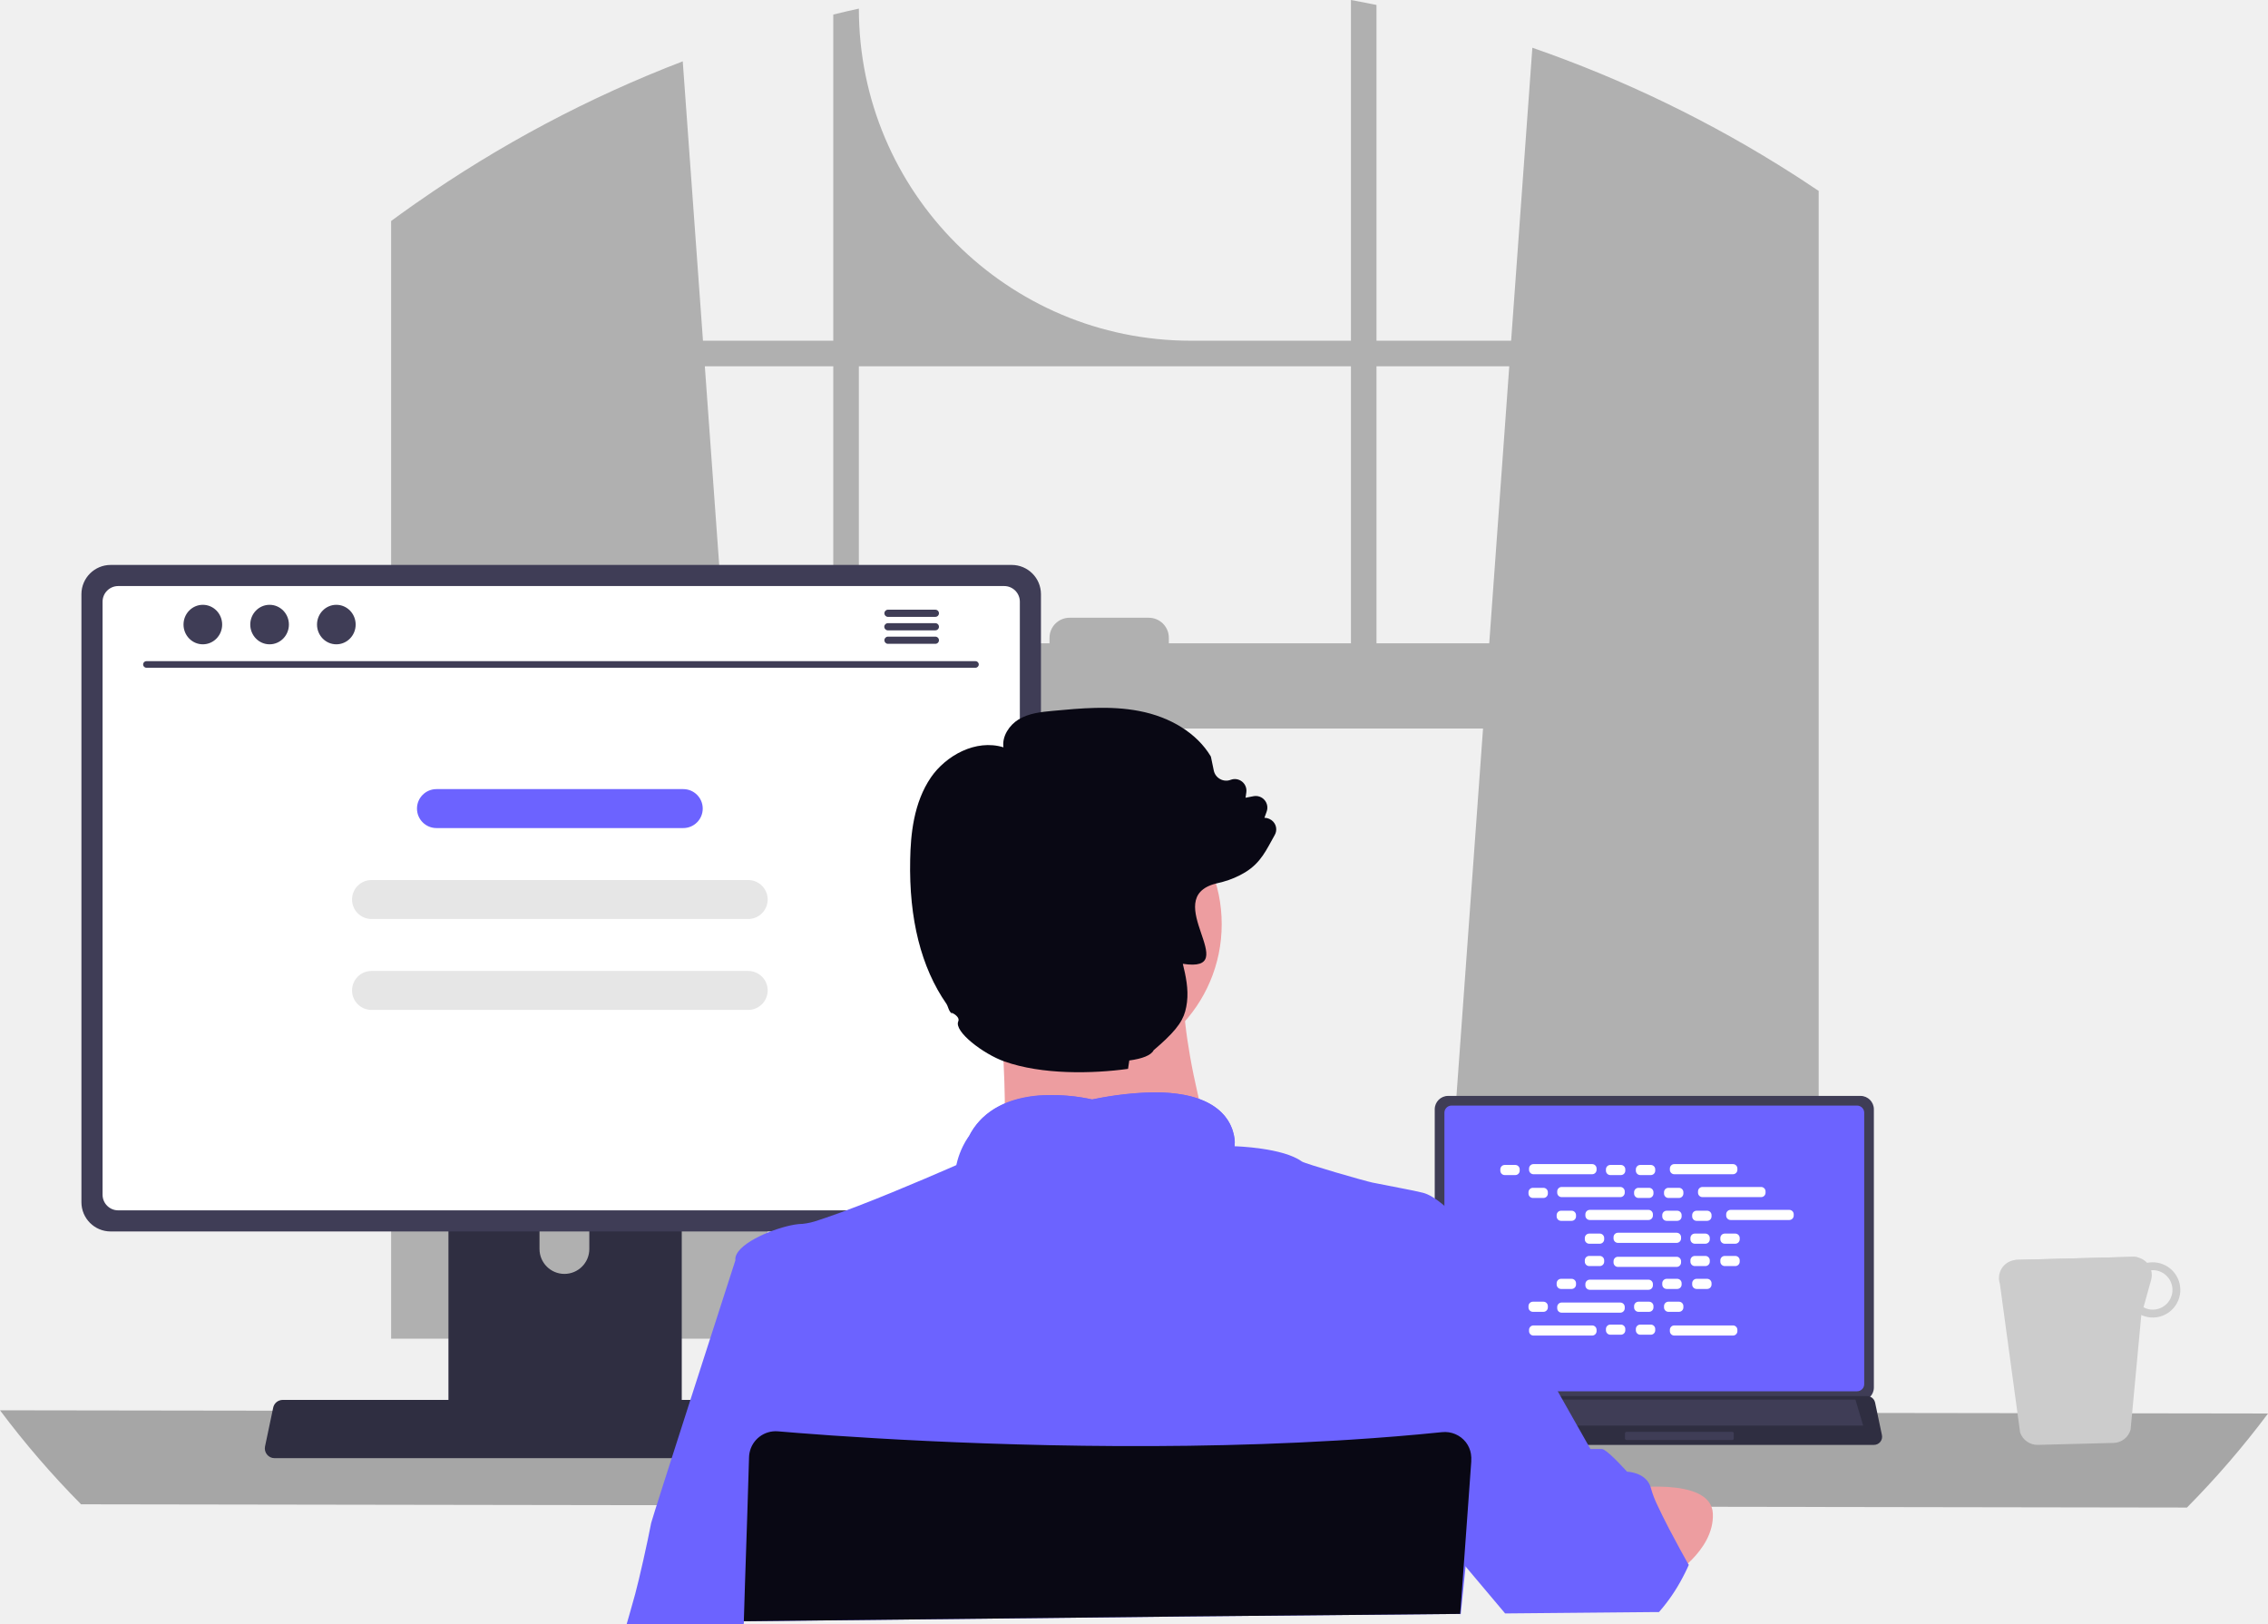
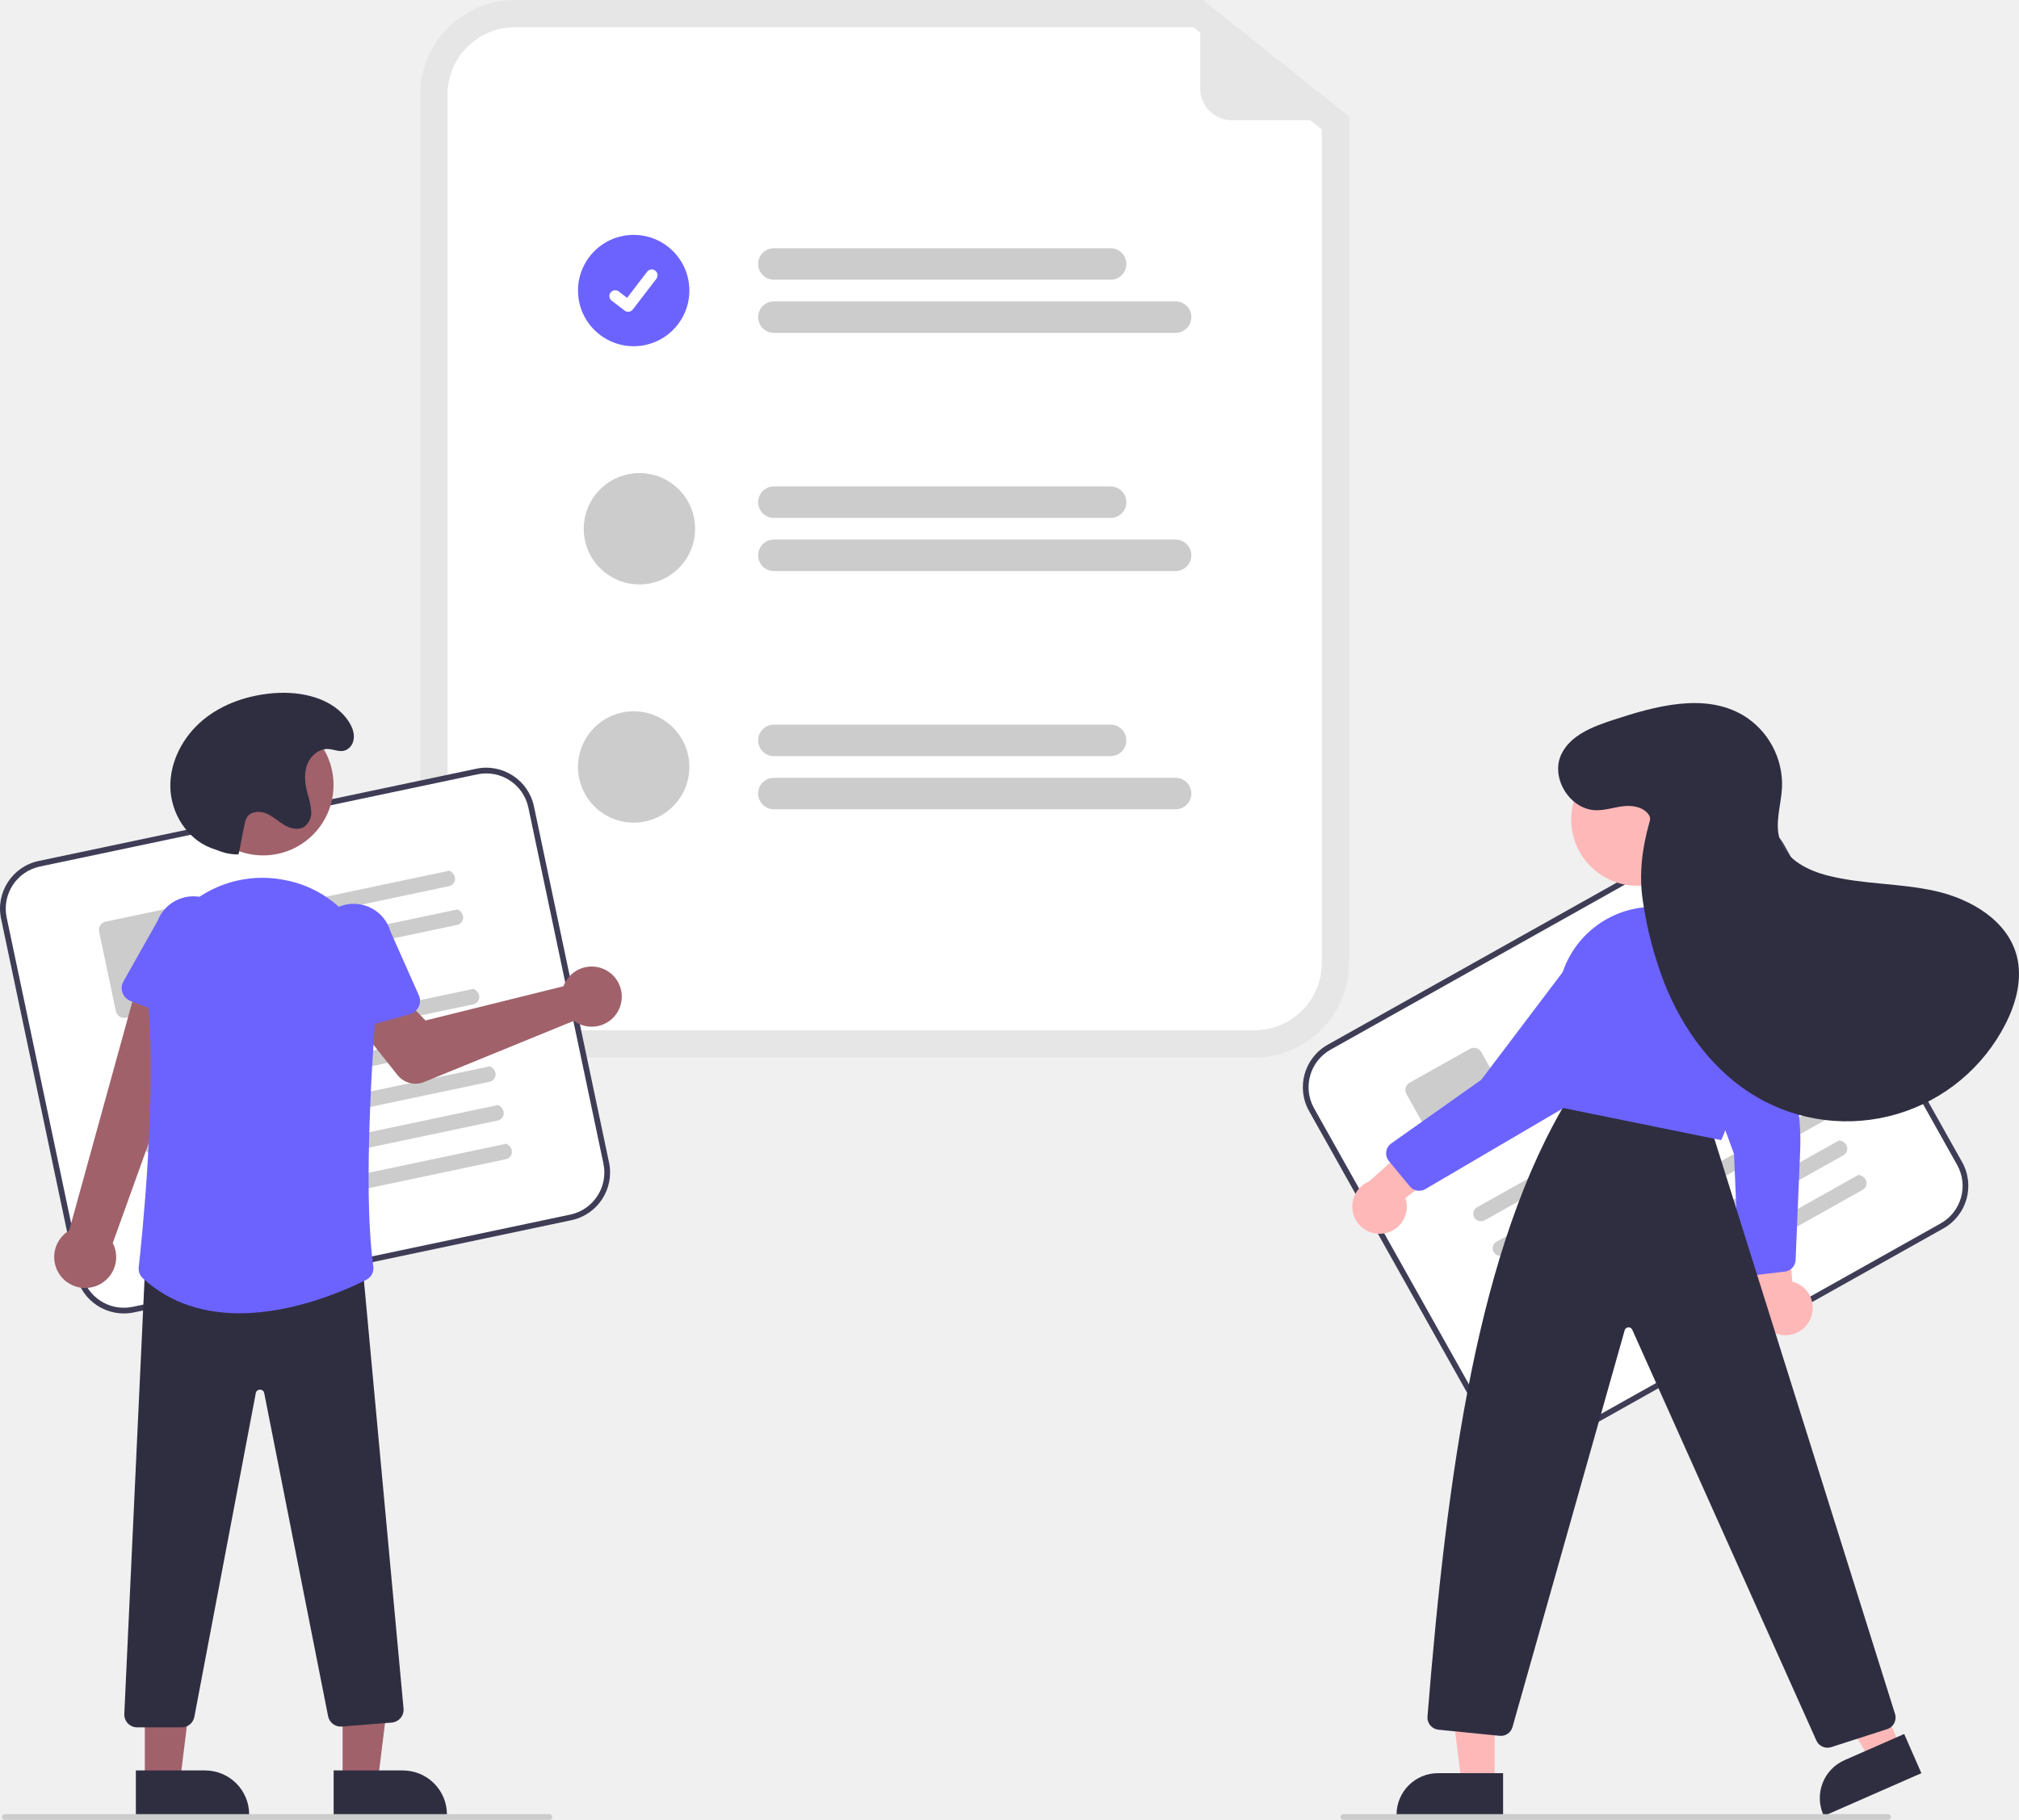
- <svg xmlns="http://www.w3.org/2000/svg" width="800" height="572.62" viewBox="0 0 800 572.62" role="img" artist="Katerina Limpitsouni" source="https://undraw.co/">
-   <g transform="translate(-28.583 -435)">
-     <path d="M878.163,227.233c-1-.664-2-1.294-3-1.936a435.517,435.517,0,0,0-91.985-44.589l-7.491,103.335H728.2V165.624c-2.989-.618-6-1.2-9.014-1.752V284.043H662.753A117.137,117.137,0,0,1,545.616,166.906h0c-3.024.653-6.025,1.352-9.026,2.1V284.043H490.627l-7.136-98.536a436.225,436.225,0,0,0-93.851,49.858c-.5.344-1.008.7-1.5,1.042-2.531,1.775-5.028,3.585-7.514,5.418V636.049H516.089l-2.394-33.158L500.523,420.835H765.779L752.607,602.891l-2.394,33.158H884.176V231.219Q881.186,229.192,878.163,227.233ZM536.591,390.769H498.347l-7.067-97.7h45.311Zm182.595,0H654.953v-1.936a7.078,7.078,0,0,0-7.09-7.078H619.939a7.075,7.075,0,0,0-7.078,7.078v1.936H545.616v-97.7H719.186Zm9.014,0v-97.7h46.834l-7.067,97.7Z" transform="translate(-214.08 271.129)" fill="#b0b0b0" />
-     <path d="M206.59,598.162a316.829,316.829,0,0,0,28.591,33.158L978,632.466a316.84,316.84,0,0,0,28.591-33.159Z" transform="translate(-178.007 334.261)" fill="#a6a6a6" />
-     <path d="M702.02,506.061v98.163a4.721,4.721,0,0,0,4.718,4.718H852.2a4.722,4.722,0,0,0,4.718-4.718V506.061a4.724,4.724,0,0,0-4.718-4.713H706.738a4.724,4.724,0,0,0-4.718,4.713Z" transform="translate(-167.359 320.188)" fill="#3f3d56" />
-     <path d="M705,506.849v95.73a2.526,2.526,0,0,0,2.521,2.521h143.04a2.526,2.526,0,0,0,2.521-2.521v-95.73a2.527,2.527,0,0,0-2.521-2.527H707.521A2.527,2.527,0,0,0,705,506.849Z" transform="translate(-166.926 320.62)" fill="#6c63ff" />
-     <path d="M699.446,609.93A2.829,2.829,0,0,0,701.672,611H857.433a2.866,2.866,0,0,0,2.8-3.454l-2.418-11.485a2.871,2.871,0,0,0-1.785-2.082,2.775,2.775,0,0,0-1.017-.192H704.08a2.776,2.776,0,0,0-1.017.192,2.871,2.871,0,0,0-1.785,2.082l-2.418,11.485a2.864,2.864,0,0,0,.585,2.389Z" transform="translate(-167.827 333.625)" fill="#2f2e41" />
-     <rect width="4.797" height="2.878" rx="0.488" transform="translate(542.16 932.354) rotate(180)" fill="#3f3d56" />
-     <rect width="4.797" height="2.878" rx="0.488" transform="translate(542.274 937.151) rotate(180)" fill="#3f3d56" />
-     <path d="M.559,0H37.82a.559.559,0,0,1,.559.559v1.76a.559.559,0,0,1-.559.559H.559A.559.559,0,0,1,0,2.319V.559A.559.559,0,0,1,.559,0Z" transform="translate(640.14 942.909) rotate(180)" fill="#3f3d56" />
-     <rect width="6.833" height="3.576" rx="1.561" transform="translate(557.798 845.887)" fill="#fff" />
-     <rect width="6.833" height="3.576" rx="1.561" transform="translate(595.05 845.887)" fill="#fff" />
-     <rect width="6.833" height="3.576" rx="1.561" transform="translate(605.604 845.887)" fill="#fff" />
-     <rect width="23.819" height="3.576" rx="1.561" transform="translate(567.931 845.588)" fill="#fff" />
-     <rect width="23.819" height="3.576" rx="1.561" transform="translate(617.599 845.588)" fill="#fff" />
-     <rect width="6.833" height="3.576" rx="1.561" transform="translate(567.732 853.957)" fill="#fff" />
-     <rect width="6.833" height="3.576" rx="1.561" transform="translate(604.983 853.957)" fill="#fff" />
-     <rect width="6.833" height="3.576" rx="1.561" transform="translate(615.538 853.957)" fill="#fff" />
-     <rect width="23.819" height="3.576" rx="1.561" transform="translate(577.865 853.659)" fill="#fff" />
-     <rect width="23.819" height="3.576" rx="1.561" transform="translate(627.532 853.659)" fill="#fff" />
-     <rect width="6.833" height="3.576" rx="1.561" transform="translate(577.666 862.029)" fill="#fff" />
-     <rect width="6.833" height="3.576" rx="1.561" transform="translate(614.916 862.029)" fill="#fff" />
-     <rect width="6.833" height="3.576" rx="1.561" transform="translate(625.471 862.029)" fill="#fff" />
-     <rect width="23.819" height="3.576" rx="1.561" transform="translate(587.798 861.73)" fill="#fff" />
-     <rect width="23.819" height="3.576" rx="1.561" transform="translate(637.466 861.73)" fill="#fff" />
-     <rect width="6.833" height="3.576" rx="1.561" transform="translate(587.599 870.099)" fill="#fff" />
-     <rect width="6.833" height="3.576" rx="1.561" transform="translate(624.85 870.099)" fill="#fff" />
-     <rect width="6.833" height="3.576" rx="1.561" transform="translate(635.404 870.099)" fill="#fff" />
-     <rect width="23.819" height="3.576" rx="1.561" transform="translate(597.732 869.801)" fill="#fff" />
-     <rect width="6.833" height="3.576" rx="1.561" transform="translate(595.05 902.193)" fill="#fff" />
-     <rect width="6.833" height="3.576" rx="1.561" transform="translate(605.604 902.193)" fill="#fff" />
-     <rect width="23.819" height="3.576" rx="1.561" transform="translate(617.599 902.491)" fill="#fff" />
-     <rect width="6.833" height="3.576" rx="1.561" transform="translate(557.798 902.193)" fill="#fff" />
-     <rect width="23.819" height="3.576" rx="1.561" transform="translate(567.931 902.491)" fill="#fff" />
-     <rect width="6.833" height="3.576" rx="1.561" transform="translate(567.732 894.122)" fill="#fff" />
-     <rect width="6.833" height="3.576" rx="1.561" transform="translate(604.983 894.122)" fill="#fff" />
-     <rect width="6.833" height="3.576" rx="1.561" transform="translate(615.538 894.122)" fill="#fff" />
-     <rect width="23.819" height="3.576" rx="1.561" transform="translate(577.865 894.42)" fill="#fff" />
-     <rect width="6.833" height="3.576" rx="1.561" transform="translate(577.666 886.051)" fill="#fff" />
-     <rect width="6.833" height="3.576" rx="1.561" transform="translate(614.916 886.051)" fill="#fff" />
-     <rect width="6.833" height="3.576" rx="1.561" transform="translate(625.471 886.051)" fill="#fff" />
-     <rect width="23.819" height="3.576" rx="1.561" transform="translate(587.798 886.349)" fill="#fff" />
-     <rect width="6.833" height="3.576" rx="1.561" transform="translate(587.599 877.98)" fill="#fff" />
-     <rect width="6.833" height="3.576" rx="1.561" transform="translate(624.85 877.98)" fill="#fff" />
-     <rect width="6.833" height="3.576" rx="1.561" transform="translate(635.404 877.98)" fill="#fff" />
-     <rect width="23.819" height="3.576" rx="1.561" transform="translate(597.732 878.278)" fill="#fff" />
-     <path d="M398.28,501.855V619.324h82.295V501.855a3.949,3.949,0,0,0-2.783-3.78,3.636,3.636,0,0,0-1.18-.183H402.254A3.967,3.967,0,0,0,398.28,501.855ZM430.4,542.218a8.785,8.785,0,1,1,17.57,0v13.63a8.785,8.785,0,1,1-17.57,0Z" transform="translate(-211.513 319.685)" fill="#2f2e41" />
-     <path d="M398.06,600.632V611.96a2.229,2.229,0,0,0,2.211,2.222h78.378a2.222,2.222,0,0,0,2.211-2.222V600.632Z" transform="translate(-211.545 334.62)" fill="#3f3d56" />
-     <path d="M285.25,348.139V562.621a10.316,10.316,0,0,0,10.308,10.308H613.4a10.316,10.316,0,0,0,10.308-10.308V348.139a10.322,10.322,0,0,0-10.308-10.3H295.558a10.321,10.321,0,0,0-10.308,10.3Z" transform="translate(-227.944 296.419)" fill="#3f3d56" />
-     <path d="M291.76,349.863V559.03a5.519,5.519,0,0,0,5.509,5.509H609.806a5.519,5.519,0,0,0,5.509-5.509V349.863a5.521,5.521,0,0,0-5.509-5.521H297.269A5.521,5.521,0,0,0,291.76,349.863Z" transform="translate(-226.998 297.364)" fill="#fff" />
-     <path d="M342.5,614.239a3.377,3.377,0,0,0,2.657,1.271H531.094a3.422,3.422,0,0,0,3.344-4.123l-2.886-13.71a3.428,3.428,0,0,0-2.13-2.485,3.313,3.313,0,0,0-1.214-.229H348.03a3.316,3.316,0,0,0-1.214.229,3.427,3.427,0,0,0-2.13,2.485l-2.886,13.71A3.419,3.419,0,0,0,342.5,614.239Z" transform="translate(-219.734 333.796)" fill="#2f2e41" />
-     <path d="M597.848,369.794H305.409a1.163,1.163,0,1,1,0-2.326h292.44a1.163,1.163,0,1,1,0,2.326Z" transform="translate(-225.183 300.726)" fill="#3f3d56" />
-     <ellipse cx="6.815" cy="6.967" rx="6.815" ry="6.967" transform="translate(93.317 648.321)" fill="#3f3d56" />
-     <ellipse cx="6.815" cy="6.967" rx="6.815" ry="6.967" transform="translate(116.861 648.321)" fill="#3f3d56" />
-     <ellipse cx="6.815" cy="6.967" rx="6.815" ry="6.967" transform="translate(140.405 648.321)" fill="#3f3d56" />
-     <path d="M0,0H138.582l2.729,9.163H0Z" transform="translate(544.477 928.654)" fill="#3f3d56" />
-     <path d="M550.486,351.622H533.763a1.266,1.266,0,0,0,0,2.531h16.722a1.266,1.266,0,1,0,0-2.531Z" transform="translate(-191.998 298.422)" fill="#3f3d56" />
-     <path d="M550.489,355.772H533.767a1.266,1.266,0,1,0,0,2.532h16.722a1.266,1.266,0,1,0,0-2.531Z" transform="translate(-192.002 299.025)" fill="#3f3d56" />
-     <path d="M550.486,359.922H533.763a1.266,1.266,0,0,0,0,2.531h16.722a1.266,1.266,0,1,0,0-2.531Z" transform="translate(-191.998 299.629)" fill="#3f3d56" />
-     <g transform="translate(733.68 878.293)">
-       <path d="M900.245,605.468a6.468,6.468,0,0,0,6.233,4.366l26.706-.687a6.38,6.38,0,0,0,6.029-4.695l3.779-40.411a9.873,9.873,0,0,0,4.272.878,9.739,9.739,0,0,0-.489-19.472,8.249,8.249,0,0,0-1.75.182,6.6,6.6,0,0,0-4.913-2.12l-41.079,1.061a5.89,5.89,0,0,0-1.013.126,6.416,6.416,0,0,0-4.912,8.331Zm43.522-44.17,2.689-9.63a6.557,6.557,0,0,0,.021-3.4c.13,0,.246-.062.376-.062a6.966,6.966,0,1,1,.326,13.929A6.556,6.556,0,0,1,943.767,561.3Z" transform="translate(-892.779 -543.508)" fill="#cccccc" />
-       <path d="M897.978,544.7c.875,5,10.715,8.522,22.546,7.911,10.88-.5,19.776-4.322,21.406-8.849a6.072,6.072,0,0,0-1.859-.248l-41.079,1.061a5.9,5.9,0,0,0-1.013.126Z" transform="translate(-892.737 -543.508)" fill="#cccccc" />
-     </g>
-     <g transform="translate(250.837 684.649)">
-       <path d="M608.259,538.318s-88.873,10.718-80.387,0c3.073-3.877,3.921-15.363,3.751-28.448-.054-3.975-.2-8.092-.4-12.192-.983-19.65-3.349-38.854-3.349-38.854s77.708-36.621,68.776-7.592c-3.573,11.728-2.4,28.2.313,43.659.795,4.511,1.715,8.932,2.68,13.13A307.827,307.827,0,0,0,608.259,538.318Z" transform="translate(-399.458 -372.022)" fill="#ed9da0" />
-       <path d="M424.283,703.042v-.75l156.862-1.706,95.572-.893h.268l-.1,1.322.134-1.322h.17v-.152l1.224-12.013.464-4.546.143-1.42.125-1.188,5.52-18.409,5.52-18.382,4.645-15.479,7.092-23.652s-4.019-9.379-6.252-12.058-11-21.856-11-21.856-12.523-17.292-20.856-19.382c-3.492-.893-10.388-2.081-17.712-3.573-2.742-.554-23.758-6.624-25.009-7.467-6.565-4.814-23.018-5.359-23.652-5.359h0a.382.382,0,0,1,0-.063v-.08a9.146,9.146,0,0,0,0-1.125,7.175,7.175,0,0,0-.08-1.25,1.127,1.127,0,0,0-.063-.447c-.045-.322-.1-.661-.179-1.018a4.473,4.473,0,0,0-.107-.473,15.378,15.378,0,0,0-1.117-3.117c-.063-.143-.143-.295-.214-.438a16.294,16.294,0,0,0-1.518-2.349c-.116-.152-.241-.313-.375-.464a17.487,17.487,0,0,0-2.43-2.358c-.241-.188-.491-.384-.75-.563a4.172,4.172,0,0,0-.456-.322l-.795-.518-.741-.429c-.652-.357-1.34-.706-2.09-1.036-.232-.107-.482-.205-.732-.3s-.643-.25-.974-.375h-.054l-.67-.268c-.509-.17-1.027-.322-1.572-.473l-.831-.214-.893-.205-.893-.188c-.893-.179-1.849-.339-2.849-.464l-1.018-.125-1.045-.107-1.081-.089-1.536-.089-1.786-.063a111.389,111.389,0,0,0-23.448,2.494,64.549,64.549,0,0,0-16.3-1.5h-.777l-.893.054H528.6l-1.152.107a8.563,8.563,0,0,0-1.161.134c-.384.054-.786.1-1.17.161l-.589.1c-.581.1-1.17.205-1.786.33q-.295.054-.589.134c-.777.17-1.554.375-2.322.607-.384.107-.768.232-1.152.366-.2.054-.384.125-.572.2l-.572.205-.563.223-.67.268c-.339.143-.67.295-1,.456-.188.08-.375.17-.554.268s-.366.179-.536.277a24.783,24.783,0,0,0-5.547,3.912l-.456.438-.447.456c-.152.152-.295.313-.438.473a21.268,21.268,0,0,0-1.626,2.01c-.143.188-.277.375-.411.572a23.843,23.843,0,0,0-1.536,2.608c-.143.188-.277.375-.411.572a23.843,23.843,0,0,0-1.536,2.608c-.116.214-.223.438-.33.652a29.205,29.205,0,0,0-1.786,4.689q-.25.893-.456,1.786s-18.909,8.343-34.593,14.381c-4.171,1.608-8.1,3.064-11.388,4.162-.956.321-1.849.616-2.68.893a23.849,23.849,0,0,1-5.582,1.286,17.553,17.553,0,0,0-2.68.25c-7.208,1.17-19.561,6.252-20.91,11.353a3.294,3.294,0,0,0-.089,1.25s-29.377,90.954-29.7,92.624c-1.3,6.806-4.2,19.766-5.627,25.009-1.063,3.912-2.608,9.271-3.671,12.951a1.253,1.253,0,0,1-.089.313l40.042-.393v.75h.125Z" transform="translate(-384.17 -380.107)" fill="#6c63ff" />
-       <path d="M611.55,533.527c-25.9,4.77-74.671,3.742-95.75,3.019,7.726-27.689,45.4-18.275,45.4-18.275C607.835,508.964,611.407,528.275,611.55,533.527Z" transform="translate(-398.229 -380.111)" fill="#6c63ff" />
-       <path d="M776.94,672.225s30.511-4.689,31.11,8.709-15.559,22.758-15.559,22.758Z" transform="translate(-426.121 -396.736)" fill="#ed9da0" />
-       <path d="M791.874,692.2s-.795,1.893-2.26,4.636a61.634,61.634,0,0,1-8.039,11.763l-.241.259h-1.447l-51.573.473h-1.233l-.152-.179-10-11.87-3.769-4.475-.152-.188-.321-.375-.179-.214-.232-.277-7.333-8.7,2.68-11.165,4.564-18.811.116-.456.893-3.573.634-2.68,2.126-8.735,7.288-30.056,12.951,6.7L749.85,638.4l7.333,12.951H761.2c.759,0,2.5,1.465,4.252,3.153.625.6,1.25,1.233,1.786,1.786,1.59,1.643,2.849,3.055,2.849,3.055s6.511.143,8.262,5.27a6.249,6.249,0,0,1,.223.759,35.994,35.994,0,0,0,2.26,5.859c1.152,2.51,2.6,5.359,4.064,8.208,2.724,5.225,5.493,10.2,6.511,12l.125.223Z" transform="translate(-418.431 -389.916)" fill="#6c63ff" />
-       <path d="M429.08,717.336v-.75l156.862-1.706,95.572-.893h.268v-.152l.893-12,.384-5.359,1.465-20.2,1.152-15.988v-.393a9.484,9.484,0,0,0-.1-2.206.269.269,0,0,0,0-.089,9.282,9.282,0,0,0-1.786-4.144,9.414,9.414,0,0,0-8.414-3.573c-10.817,1.108-21.74,1.992-32.673,2.68-1.492.107-2.983.2-4.466.277-70.509,4.189-140.383.795-178.192-1.786l-2.68-.2c-6.547-.465-12.022-.893-16.238-1.259a9.414,9.414,0,0,0-10.039,7.619,9.827,9.827,0,0,0-.161,1.465l-.607,19.793-.831,25.072-.393,12.826v1Z" transform="translate(-388.967 -394.4)" fill="#090814" />
-       <ellipse cx="51.737" cy="51.737" rx="51.737" ry="51.737" transform="translate(105.21 24.575)" fill="#ed9da0" />
-       <path d="M670.988,405.522a4.365,4.365,0,0,0-3.123-1.382l.778-2.16a4.1,4.1,0,0,0-4.6-5.457l-2.833.546.267-1.893a4.1,4.1,0,0,0-5.492-4.435,4.373,4.373,0,0,1-3.762-.267,4.466,4.466,0,0,1-2.229-3.031l-.987-4.76-.1-.255c-4.807-8.012-14.049-13.84-25.359-15.977-10.067-1.916-20.389-.94-30.34-.023-3.948.372-8.406.79-12.122,3.065-3.158,1.951-5.829,5.852-5.283,9.788-9.811-3.007-20.331,3-25.544,10.566-6.177,9.01-7.187,20.3-7.35,29.12-.441,20.877,3.867,37.957,12.772,50.775.65.929.813,2.868,2.1,3.518l-.267-.43c1.44.72,2.9,1.881,2.357,3.123-1.567,3.576,8.848,11.483,16.186,14.1,13.388,4.772,31.187,4.366,43.7,2.647l.441-2.961c4.517-.615,7.7-1.788,8.592-3.623,1.579-1.347,2.926-2.554,4.1-3.669l.012-.012c.023-.023.07-.058.093-.081,5.655-5.422,6.967-8.511,7.559-13.213.569-4.61-.441-9.289-1.475-13.5,21.759,3.367-8.569-23.176,11.7-28.308a6.308,6.308,0,0,1,.708-.174c.592-.139,1.184-.279,1.753-.441a30.7,30.7,0,0,0,7.8-3.332c5.666-3.448,7.536-8.023,10.462-13.178a3.978,3.978,0,0,0-.522-4.679Z" transform="translate(-444.113 -365.348)" fill="#090814" />
-     </g>
-     <g transform="translate(152.761 713.325)">
-       <path d="M6.872,0H93.92a6.872,6.872,0,1,1,0,13.744H6.872A6.872,6.872,0,0,1,6.872,0Z" transform="translate(22.907 0)" fill="#6c63ff" />
-       <path d="M6.872,0H139.735a6.872,6.872,0,0,1,0,13.744H6.872A6.872,6.872,0,0,1,6.872,0Z" transform="translate(0 32.07)" fill="#e6e6e6" />
-       <path d="M6.872,0H139.735a6.872,6.872,0,0,1,0,13.744H6.872A6.872,6.872,0,0,1,6.872,0Z" transform="translate(0 64.141)" fill="#e6e6e6" />
-     </g>
-   </g>
+ <svg xmlns="http://www.w3.org/2000/svg" width="704.362" height="635" viewBox="0 0 704.362 635" role="img" artist="Katerina Limpitsouni" source="https://undraw.co/">
+   <path d="M685.451,501.5h-258a33.037,33.037,0,0,1-33-33v-303a33.037,33.037,0,0,1,33-33H667.478l50.973,40.629V468.5A33.037,33.037,0,0,1,685.451,501.5Z" transform="translate(-247.8189 -132.5)" fill="#e6e6e6" />
+   <path d="M427.451,142a23.527,23.527,0,0,0-23.5,23.5v303a23.527,23.527,0,0,0,23.5,23.5h258a23.527,23.527,0,0,0,23.5-23.5V177.706L664.155,142Z" transform="translate(-247.8189 -132.5)" fill="#fff" />
+   <path d="M635.27,230.104H517.806a5.495,5.495,0,1,1,0-10.991h117.464a5.495,5.495,0,1,1,0,10.991Z" transform="translate(-247.8189 -132.5)" fill="#ccc" />
+   <path d="M657.939,248.651H517.806a5.495,5.495,0,1,1,0-10.991H657.939a5.495,5.495,0,1,1,0,10.991Z" transform="translate(-247.8189 -132.5)" fill="#ccc" />
+   <path d="M635.27,313.222H517.806a5.495,5.495,0,1,1,0-10.991h117.464a5.495,5.495,0,1,1,0,10.991Z" transform="translate(-247.8189 -132.5)" fill="#ccc" />
+   <path d="M657.939,331.769H517.806a5.495,5.495,0,1,1,0-10.991H657.939a5.495,5.495,0,1,1,0,10.991Z" transform="translate(-247.8189 -132.5)" fill="#ccc" />
+   <path d="M635.27,396.34H517.806a5.495,5.495,0,1,1,0-10.991h117.464a5.495,5.495,0,1,1,0,10.991Z" transform="translate(-247.8189 -132.5)" fill="#ccc" />
+   <path d="M657.939,414.886H517.806a5.495,5.495,0,0,1,0-10.991H657.939a5.495,5.495,0,1,1,0,10.991Z" transform="translate(-247.8189 -132.5)" fill="#ccc" />
+   <circle id="b6fa6563-5e20-492f-ac6f-1d924df782c1" data-name="Ellipse 44" cx="221.073" cy="101.382" r="19.423" fill="#6c63ff" />
+   <path id="bcd12bac-9f30-4deb-ae50-48c1cb737c9b-496" data-name="Path 395" d="M466.967,241.292a2.014,2.014,0,0,1-1.212-.403l-.022-.016-4.565-3.492a2.029,2.029,0,0,1,2.468-3.22l2.957,2.267,6.987-9.115a2.028,2.028,0,0,1,2.843-.376l.001 0-.043.06.045-.06a2.03,2.03,0,0,1,.375,2.843l-8.218,10.716a2.029,2.029,0,0,1-1.613.791Z" transform="translate(-247.8189 -132.5)" fill="#fff" />
+   <circle id="b95850ed-3210-4af9-b38f-3ce1288a2453" data-name="Ellipse 44" cx="223.073" cy="184.5" r="19.423" fill="#ccc" />
+   <circle id="b1885188-7f5c-4441-a082-07b02d322a90" data-name="Ellipse 44" cx="221.073" cy="267.618" r="19.423" fill="#ccc" />
+   <path d="M717.459,174.436h-39.929a10.991,10.991,0,0,1-10.991-10.991v-29.491a.687.687,0,0,1,1.113-.538l50.233,39.795A.687.687,0,0,1,717.459,174.436Z" transform="translate(-247.8189 -132.5)" fill="#e6e6e6" />
+   <path d="M447.167,558.272,294.521,590.447A17.019,17.019,0,0,1,274.38,577.319l-26.194-124.269a17.019,17.019,0,0,1,13.128-20.141l152.646-32.175a17.019,17.019,0,0,1,20.141,13.128L460.295,538.131A17.019,17.019,0,0,1,447.167,558.272Z" transform="translate(-247.8189 -132.5)" fill="#fff" />
+   <path d="M447.167,558.272,294.521,590.447A17.019,17.019,0,0,1,274.38,577.319l-26.194-124.269a17.019,17.019,0,0,1,13.128-20.141l152.646-32.175a17.019,17.019,0,0,1,20.141,13.128L460.295,538.131A17.019,17.019,0,0,1,447.167,558.272ZM261.727,434.866a15.017,15.017,0,0,0-11.584,17.771l26.194,124.269a15.017,15.017,0,0,0,17.771,11.584L446.754,556.315A15.017,15.017,0,0,0,458.338,538.544l-26.194-124.269a15.017,15.017,0,0,0-17.771-11.584Z" transform="translate(-247.8189 -132.5)" fill="#3f3d56" />
+   <path id="b3d30341-bfe2-418c-85c9-1bd82b5f5e0c-497" data-name="Path 411" d="M404.476,441.709l-77.038,16.238a2.731,2.731,0,0,1-3.229-1.863,2.631,2.631,0,0,1,1.999-3.254l78.42-16.53c3.062,1.726,2.094,4.935-.152,5.409Z" transform="translate(-247.8189 -132.5)" fill="#ccc" />
+   <path id="ba7e3b3b-1e3b-4053-b678-ceb2b593f6ee-498" data-name="Path 412" d="M407.324,455.222l-77.038,16.238a2.731,2.731,0,0,1-3.229-1.863,2.631,2.631,0,0,1,1.999-3.254l78.42-16.53c3.062,1.726,2.094,4.935-.152,5.409Z" transform="translate(-247.8189 -132.5)" fill="#ccc" />
+   <path id="f6076b75-2d9c-4839-8b09-e00257d358cf-499" data-name="Path 413" d="M315.254,482.665l-23.511,4.956a2.962,2.962,0,0,1-3.506-2.285L282.389,457.59a2.962,2.962,0,0,1,2.285-3.506l23.511-4.956a2.963,2.963,0,0,1,3.506,2.285L317.539,479.159a2.962,2.962,0,0,1-2.285,3.506Z" transform="translate(-247.8189 -132.5)" fill="#ccc" />
+   <path id="acc57b87-b2e4-43d3-aa96-a8e2462d330c-500" data-name="Path 414" d="M412.932,482.937,295.358,507.72a2.731,2.731,0,0,1-3.229-1.863,2.631,2.631,0,0,1,1.999-3.254l118.958-25.074c3.062,1.726,2.094,4.935-.152,5.409Z" transform="translate(-247.8189 -132.5)" fill="#ccc" />
+   <path id="e5415755-f7b6-4857-8e09-1413b7f93e97-501" data-name="Path 415" d="M415.781,496.454,298.207,521.237a2.731,2.731,0,0,1-3.229-1.863,2.631,2.631,0,0,1,1.999-3.254l118.958-25.074c3.062,1.726,2.094,4.935-.152,5.409Z" transform="translate(-247.8189 -132.5)" fill="#ccc" />
+   <path id="afce3f4d-2700-4434-8207-f3b7a686e1c3-502" data-name="Path 416" d="M418.629,509.962,301.054,534.745a2.731,2.731,0,0,1-3.229-1.863,2.631,2.631,0,0,1,1.999-3.254l118.958-25.074c3.062,1.726,2.094,4.935-.152,5.409Z" transform="translate(-247.8189 -132.5)" fill="#ccc" />
+   <path id="abb1f551-863d-408b-9aec-d87e952e72e4-503" data-name="Path 417" d="M421.478,523.478,303.903,548.261a2.731,2.731,0,0,1-3.229-1.863,2.631,2.631,0,0,1,1.999-3.254l118.958-25.074c3.062,1.726,2.094,4.935-.152,5.409Z" transform="translate(-247.8189 -132.5)" fill="#ccc" />
+   <path id="bbed1b24-9150-4534-8e9c-e5347be55157-504" data-name="Path 418" d="M424.325,536.988,306.75,561.77a2.731,2.731,0,0,1-3.229-1.863,2.631,2.631,0,0,1,1.999-3.254L424.477,531.579c3.062,1.726,2.094,4.935-.152,5.409Z" transform="translate(-247.8189 -132.5)" fill="#ccc" />
+   <path d="M445.08,475.121a10.525,10.525,0,0,0-.683,1.51l-48.133,11.944-8.373-8.663-14.725,10.928,13.333,16.776a8,8,0,0,0,9.289,2.428l52.229-21.342a10.497,10.497,0,1,0-2.936-13.582Z" transform="translate(-247.8189 -132.5)" fill="#a0616a" />
+   <path d="M280.783,581.413a10.743,10.743,0,0,0,6.378-15.188l33.124-92.067-23.004-4.077-25.327,91.781a10.801,10.801,0,0,0,8.828,19.551Z" transform="translate(-247.8189 -132.5)" fill="#a0616a" />
+   <path d="M316.079,490.501l-22.713-8.717a4.817,4.817,0,0,1-2.47-6.863l11.915-21.126a13.377,13.377,0,0,1,24.95,9.66l-5.256,23.598a4.817,4.817,0,0,1-6.427,3.448Z" transform="translate(-247.8189 -132.5)" fill="#6c63ff" />
+   <polygon points="119.525 621.766 131.785 621.765 137.617 574.477 119.523 574.478 119.525 621.766" fill="#a0616a" />
+   <path d="M364.216,750.263l24.144-.001h.001a15.386,15.386,0,0,1,15.386,15.386v.5l-39.531.001Z" transform="translate(-247.8189 -132.5)" fill="#2f2e41" />
+   <polygon points="50.525 621.766 62.785 621.765 68.617 574.477 50.523 574.478 50.525 621.766" fill="#a0616a" />
+   <path d="M295.216,750.263l24.144-.001h.001a15.386,15.386,0,0,1,15.386,15.386v.5l-39.531.001Z" transform="translate(-247.8189 -132.5)" fill="#2f2e41" />
+   <path d="M311.196,735.233H295.682a4.5,4.5,0,0,1-4.495-4.714l7.369-158.332.464-.013,74.919-1.953L388.6,728.644a4.5,4.5,0,0,1-4.121,4.911l-17.426,1.394a4.502,4.502,0,0,1-4.767-3.582L339.995,618.59a1.454,1.454,0,0,0-1.469-1.199h-.006a1.454,1.454,0,0,0-1.466,1.211l-21.443,113A4.51,4.51,0,0,1,311.196,735.233Z" transform="translate(-247.8189 -132.5)" fill="#2f2e41" />
+   <circle cx="91.797" cy="273.914" r="24.561" fill="#a0616a" />
+   <path d="M331.38,590.742c-11.706,0-23.73-3.077-33.698-12.175a4.552,4.552,0,0,1-1.469-3.85c1.067-9.586,6.242-59.081,3.328-92.144A40.02,40.02,0,0,1,312.496,449.269a39.598,39.598,0,0,1,33.962-9.834h0c.306.055.612.112.918.171,19.664,3.806,33.326,22.004,31.78,42.331-2.256,29.66-4.278,69.779-1.103,92.468a4.493,4.493,0,0,1-2.415,4.637C368.414,582.692,350.312,590.742,331.38,590.742Z" transform="translate(-247.8189 -132.5)" fill="#6c63ff" />
+   <path d="M363.429,492.268A4.812,4.812,0,0,1,361.32,488.857l-2.992-23.99a13.377,13.377,0,0,1,25.754-7.248l9.856,22.161a4.817,4.817,0,0,1-3.11,6.598l-23.437,6.522A4.811,4.811,0,0,1,363.429,492.268Z" transform="translate(-247.8189 -132.5)" fill="#6c63ff" />
+   <path d="M331.042,430.628a17.598,17.598,0,0,1-6.797-1.23c-.951-.367-1.939-.668-2.889-1.035-8.387-3.24-13.911-12.172-14.109-21.16s4.457-17.713,11.369-23.462,15.865-8.701,24.83-9.384c9.657-.735,20.53,1.714,25.926,9.756,1.436,2.141,2.441,4.738,1.59,7.322a4.686,4.686,0,0,1-1.32,2.028c-2.41,2.144-4.812.532-7.269.389-3.377-.196-6.409,2.537-7.499,5.739s-.61,6.727.27,9.992a24.962,24.962,0,0,1,1.258,6.076,6.108,6.108,0,0,1-2.531,5.379c-2.11,1.275-4.881.537-6.992-.736s-3.935-3.044-6.216-3.981-5.344-.729-6.671,1.348a7.379,7.379,0,0,0-.843,2.435c-1.19,5.421-.916,5.102-2.106,10.523Z" transform="translate(-247.8189 -132.5)" fill="#2f2e41" />
+   <path d="M439.487,767.5h-190a1,1,0,0,1,0-2h190a1,1,0,1,1,0,2Z" transform="translate(-247.8189 -132.5)" fill="#ccc" />
+   <path d="M925.831,561.129,789.773,637.447a17.019,17.019,0,0,1-23.143-6.51l-62.13-110.765A17.019,17.019,0,0,1,711.01,497.028l136.058-76.317a17.019,17.019,0,0,1,23.143,6.51L932.341,537.986A17.019,17.019,0,0,1,925.831,561.129Z" transform="translate(-247.8189 -132.5)" fill="#fff" />
+   <path d="M925.831,561.129,789.773,637.447a17.019,17.019,0,0,1-23.143-6.51l-62.13-110.765A17.019,17.019,0,0,1,711.01,497.028l136.058-76.317a17.019,17.019,0,0,1,23.143,6.51L932.341,537.986A17.019,17.019,0,0,1,925.831,561.129ZM711.988,498.773a15.017,15.017,0,0,0-5.744,20.421l62.13,110.765a15.017,15.017,0,0,0,20.421,5.744l136.058-76.317a15.017,15.017,0,0,0,5.744-20.421l-62.13-110.765a15.017,15.017,0,0,0-20.421-5.744Z" transform="translate(-247.8189 -132.5)" fill="#3f3d56" />
+   <path id="b4188fdd-8694-46fd-b6a9-2365408da1f7-505" data-name="Path 411" d="M850.26,462.648,781.594,501.165a2.731,2.731,0,0,1-3.638-.813,2.631,2.631,0,0,1,.935-3.703l69.898-39.207c3.438.732,3.473,4.084,1.471,5.207Z" transform="translate(-247.8189 -132.5)" fill="#ccc" />
+   <path id="e79bc6ad-6d6d-496e-bd80-f918a84d8140-506" data-name="Path 412" d="M857.016,474.693,788.35,513.209a2.731,2.731,0,0,1-3.638-.813,2.631,2.631,0,0,1,.935-3.703l69.898-39.207c3.438.732,3.473,4.084,1.471,5.207Z" transform="translate(-247.8189 -132.5)" fill="#ccc" />
+   <path id="b0898467-4323-4072-9ee9-29d386bbe07d-507" data-name="Path 413" d="M777.353,528.393l-20.956,11.755a2.962,2.962,0,0,1-4.028-1.133L738.496,514.285a2.962,2.962,0,0,1,1.133-4.028l20.956-11.755a2.963,2.963,0,0,1,4.028,1.133L778.486,524.365a2.962,2.962,0,0,1-1.133,4.028Z" transform="translate(-247.8189 -132.5)" fill="#ccc" />
+   <path id="aea6c33f-bf9b-47d5-9d2e-017fc614339c-508" data-name="Path 414" d="M870.65,499.466,765.852,558.249a2.731,2.731,0,0,1-3.638-.813,2.631,2.631,0,0,1,.935-3.703L869.179,494.259c3.438.732,3.473,4.084,1.471,5.207Z" transform="translate(-247.8189 -132.5)" fill="#ccc" />
+   <path id="b16b06d0-f954-457b-b4c1-332719c9f6d6-509" data-name="Path 415" d="M877.408,511.514,772.61,570.297a2.731,2.731,0,0,1-3.638-.813,2.631,2.631,0,0,1,.935-3.703l106.03-59.474c3.438.732,3.473,4.084,1.471,5.207Z" transform="translate(-247.8189 -132.5)" fill="#ccc" />
+   <path id="b3c0d144-cc2c-4ac0-a007-a1ff15c76ba0-510" data-name="Path 416" d="M884.161,523.554,779.364,582.337a2.731,2.731,0,0,1-3.638-.813,2.631,2.631,0,0,1,.935-3.703L882.69,518.347c3.438.732,3.473,4.084,1.471,5.207Z" transform="translate(-247.8189 -132.5)" fill="#ccc" />
+   <path id="b05e8afe-5132-428a-bb53-4b9505cb52a3-511" data-name="Path 417" d="M890.919,535.602,786.121,594.385a2.731,2.731,0,0,1-3.638-.813,2.631,2.631,0,0,1,.935-3.703L889.448,530.394c3.438.732,3.473,4.084,1.471,5.207Z" transform="translate(-247.8189 -132.5)" fill="#ccc" />
+   <path id="a26c59cb-bc72-4a1e-9571-41d1cd64f8ea-512" data-name="Path 418" d="M897.673,547.643,792.875,606.426a2.731,2.731,0,0,1-3.638-.813,2.631,2.631,0,0,1,.935-3.703L896.202,542.436c3.438.732,3.473,4.084,1.471,5.207Z" transform="translate(-247.8189 -132.5)" fill="#ccc" />
+   <path d="M879.39,592.766a9.454,9.454,0,0,0-6.28-13.065l-2.85-33.474-13.706,10.813,4.808,30.13A9.505,9.505,0,0,0,879.39,592.766Z" transform="translate(-247.8189 -132.5)" fill="#ffb8b8" />
+   <path d="M870.519,576.195l-11.383,1.358a4.231,4.231,0,0,1-4.727-4.018l-1.66-38.402L831.171,476.186a12.148,12.148,0,0,1,.641-11.567,15.878,15.878,0,0,1,1.808-2.333,12.109,12.109,0,0,1,10.562-3.75,12.626,12.626,0,0,1,9.483,6.59l14.072,29.487a83.765,83.765,0,0,1,8.094,39.573l-1.587,37.988a4.228,4.228,0,0,1-3.67,4.015Z" transform="translate(-247.8189 -132.5)" fill="#6c63ff" />
+   <polygon points="663.126 609.664 652.572 614.296 629.682 575.793 645.258 568.956 663.126 609.664" fill="#ffb8b8" />
+   <path d="M918.127,751.213l-34.03,14.937-.189-.43a14.465,14.465,0,0,1,7.431-19.06l.001-0,20.784-9.123Z" transform="translate(-247.8189 -132.5)" fill="#2f2e41" />
+   <polygon points="521.437 622.477 509.911 622.477 504.428 578.02 521.439 578.021 521.437 622.477" fill="#ffb8b8" />
+   <path d="M772.195,766.15l-37.164-.001v-.47a14.465,14.465,0,0,1,14.465-14.465h.001l22.698.001Z" transform="translate(-247.8189 -132.5)" fill="#2f2e41" />
+   <path d="M881.471,739.779,817.265,596.496a1.41,1.41,0,0,0-2.656.188L775.488,735.078a4.206,4.206,0,0,1-4.503,3.1L749.619,736.042a4.255,4.255,0,0,1-3.798-4.552c6.796-84.524,17.509-164.297,49.602-216.52l.171-.278,48.544,9.519L908.945,730.585a4.249,4.249,0,0,1-2.751,5.264l-19.543,6.282a4.215,4.215,0,0,1-5.179-2.352Z" transform="translate(-247.8189 -132.5)" fill="#2f2e41" />
+   <circle cx="571.237" cy="285.983" r="23.091" fill="#ffb8b8" />
+   <path d="M792.439,518.968l-.294-.061-.069-.292c-3.111-13.135-3.185-27.47-.221-42.605a33.468,33.468,0,0,1,33.508-27.075h0a33.523,33.523,0,0,1,32.818,32.231c.99,26.032-9.649,48.6-9.756,48.825l-.158.331Z" transform="translate(-247.8189 -132.5)" fill="#6c63ff" />
+   <path d="M730.539,562.897a9.454,9.454,0,0,0,7.582-12.355l26.596-20.526L748.204,524.35l-22.724,20.36a9.505,9.505,0,0,0,5.06,18.187Z" transform="translate(-247.8189 -132.5)" fill="#ffb8b8" />
+   <path d="M745.066,547.417a4.215,4.215,0,0,1-5.401-.953l-7.306-8.834a4.23,4.23,0,0,1,.817-6.15l31.383-22.194,37.866-50.065a12.147,12.147,0,0,1,10.072-5.726,15.846,15.846,0,0,1,2.939.256h0a12.106,12.106,0,0,1,8.873,6.848,12.625,12.625,0,0,1-.403,11.54l-28.038,45.407-.061.099Z" transform="translate(-247.8189 -132.5)" fill="#6c63ff" />
+   <path d="M823.185,417.051c-1.702-2.799-5.457-3.59-8.718-3.271s-6.431,1.465-9.708,1.44c-9.097-.071-16.119-11.158-12.294-19.412,3.137-6.769,10.97-9.742,18.057-12.075,14.858-4.891,31.925-9.591,45.408-1.66a28.214,28.214,0,0,1,13.58,25.14c-.303,6.242-2.694,12.653-.672,18.566,2.332,6.822,9.727,10.481,16.716,12.252,12.251,3.104,25.167,2.604,37.494,5.387s24.959,10.175,28.282,22.368c2.183,8.009-.095,16.63-3.867,24.025a62.223,62.223,0,0,1-86.805,25.461c-14.903-8.702-25.662-23.409-32.076-39.43a132.03,132.03,0,0,1-7.632-29c-1.437-9.291-.218-18.68,2.384-27.714A2.547,2.547,0,0,0,823.185,417.051Z" transform="translate(-247.8189 -132.5)" fill="#2f2e41" />
+   <path d="M906.487,767.5h-190a1,1,0,0,1,0-2h190a1,1,0,1,1,0,2Z" transform="translate(-247.8189 -132.5)" fill="#ccc" />
</svg>
